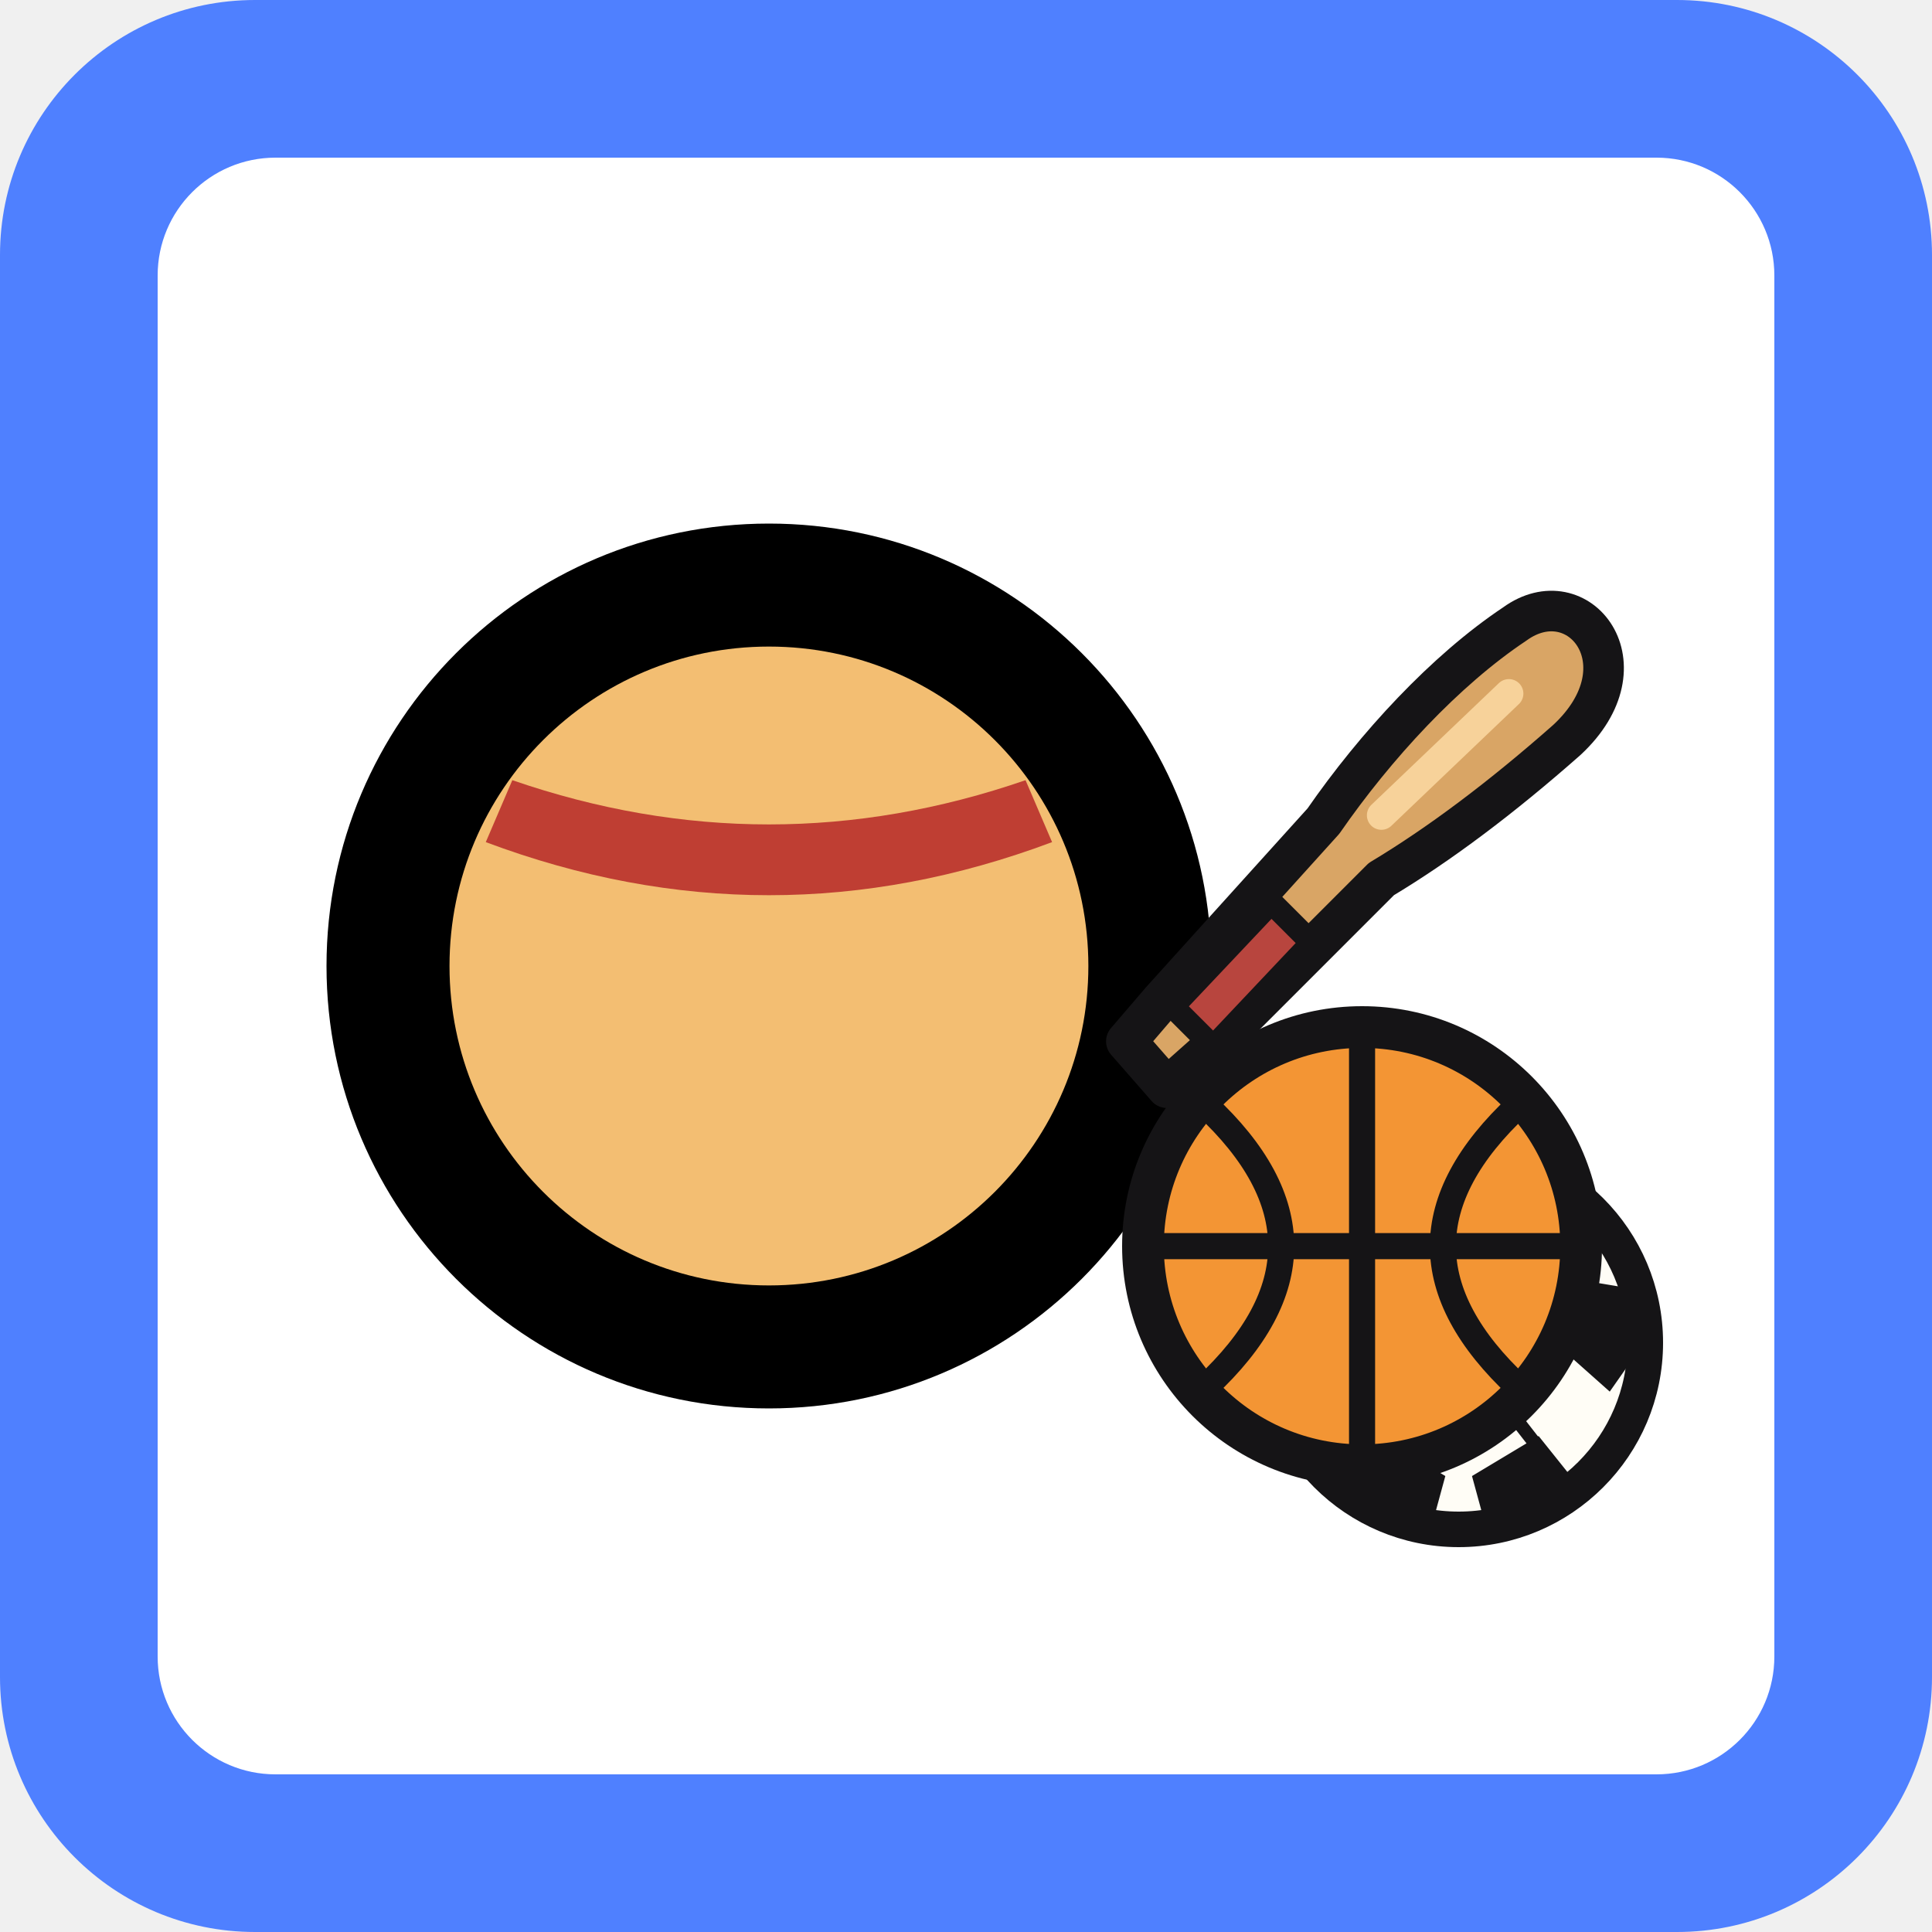
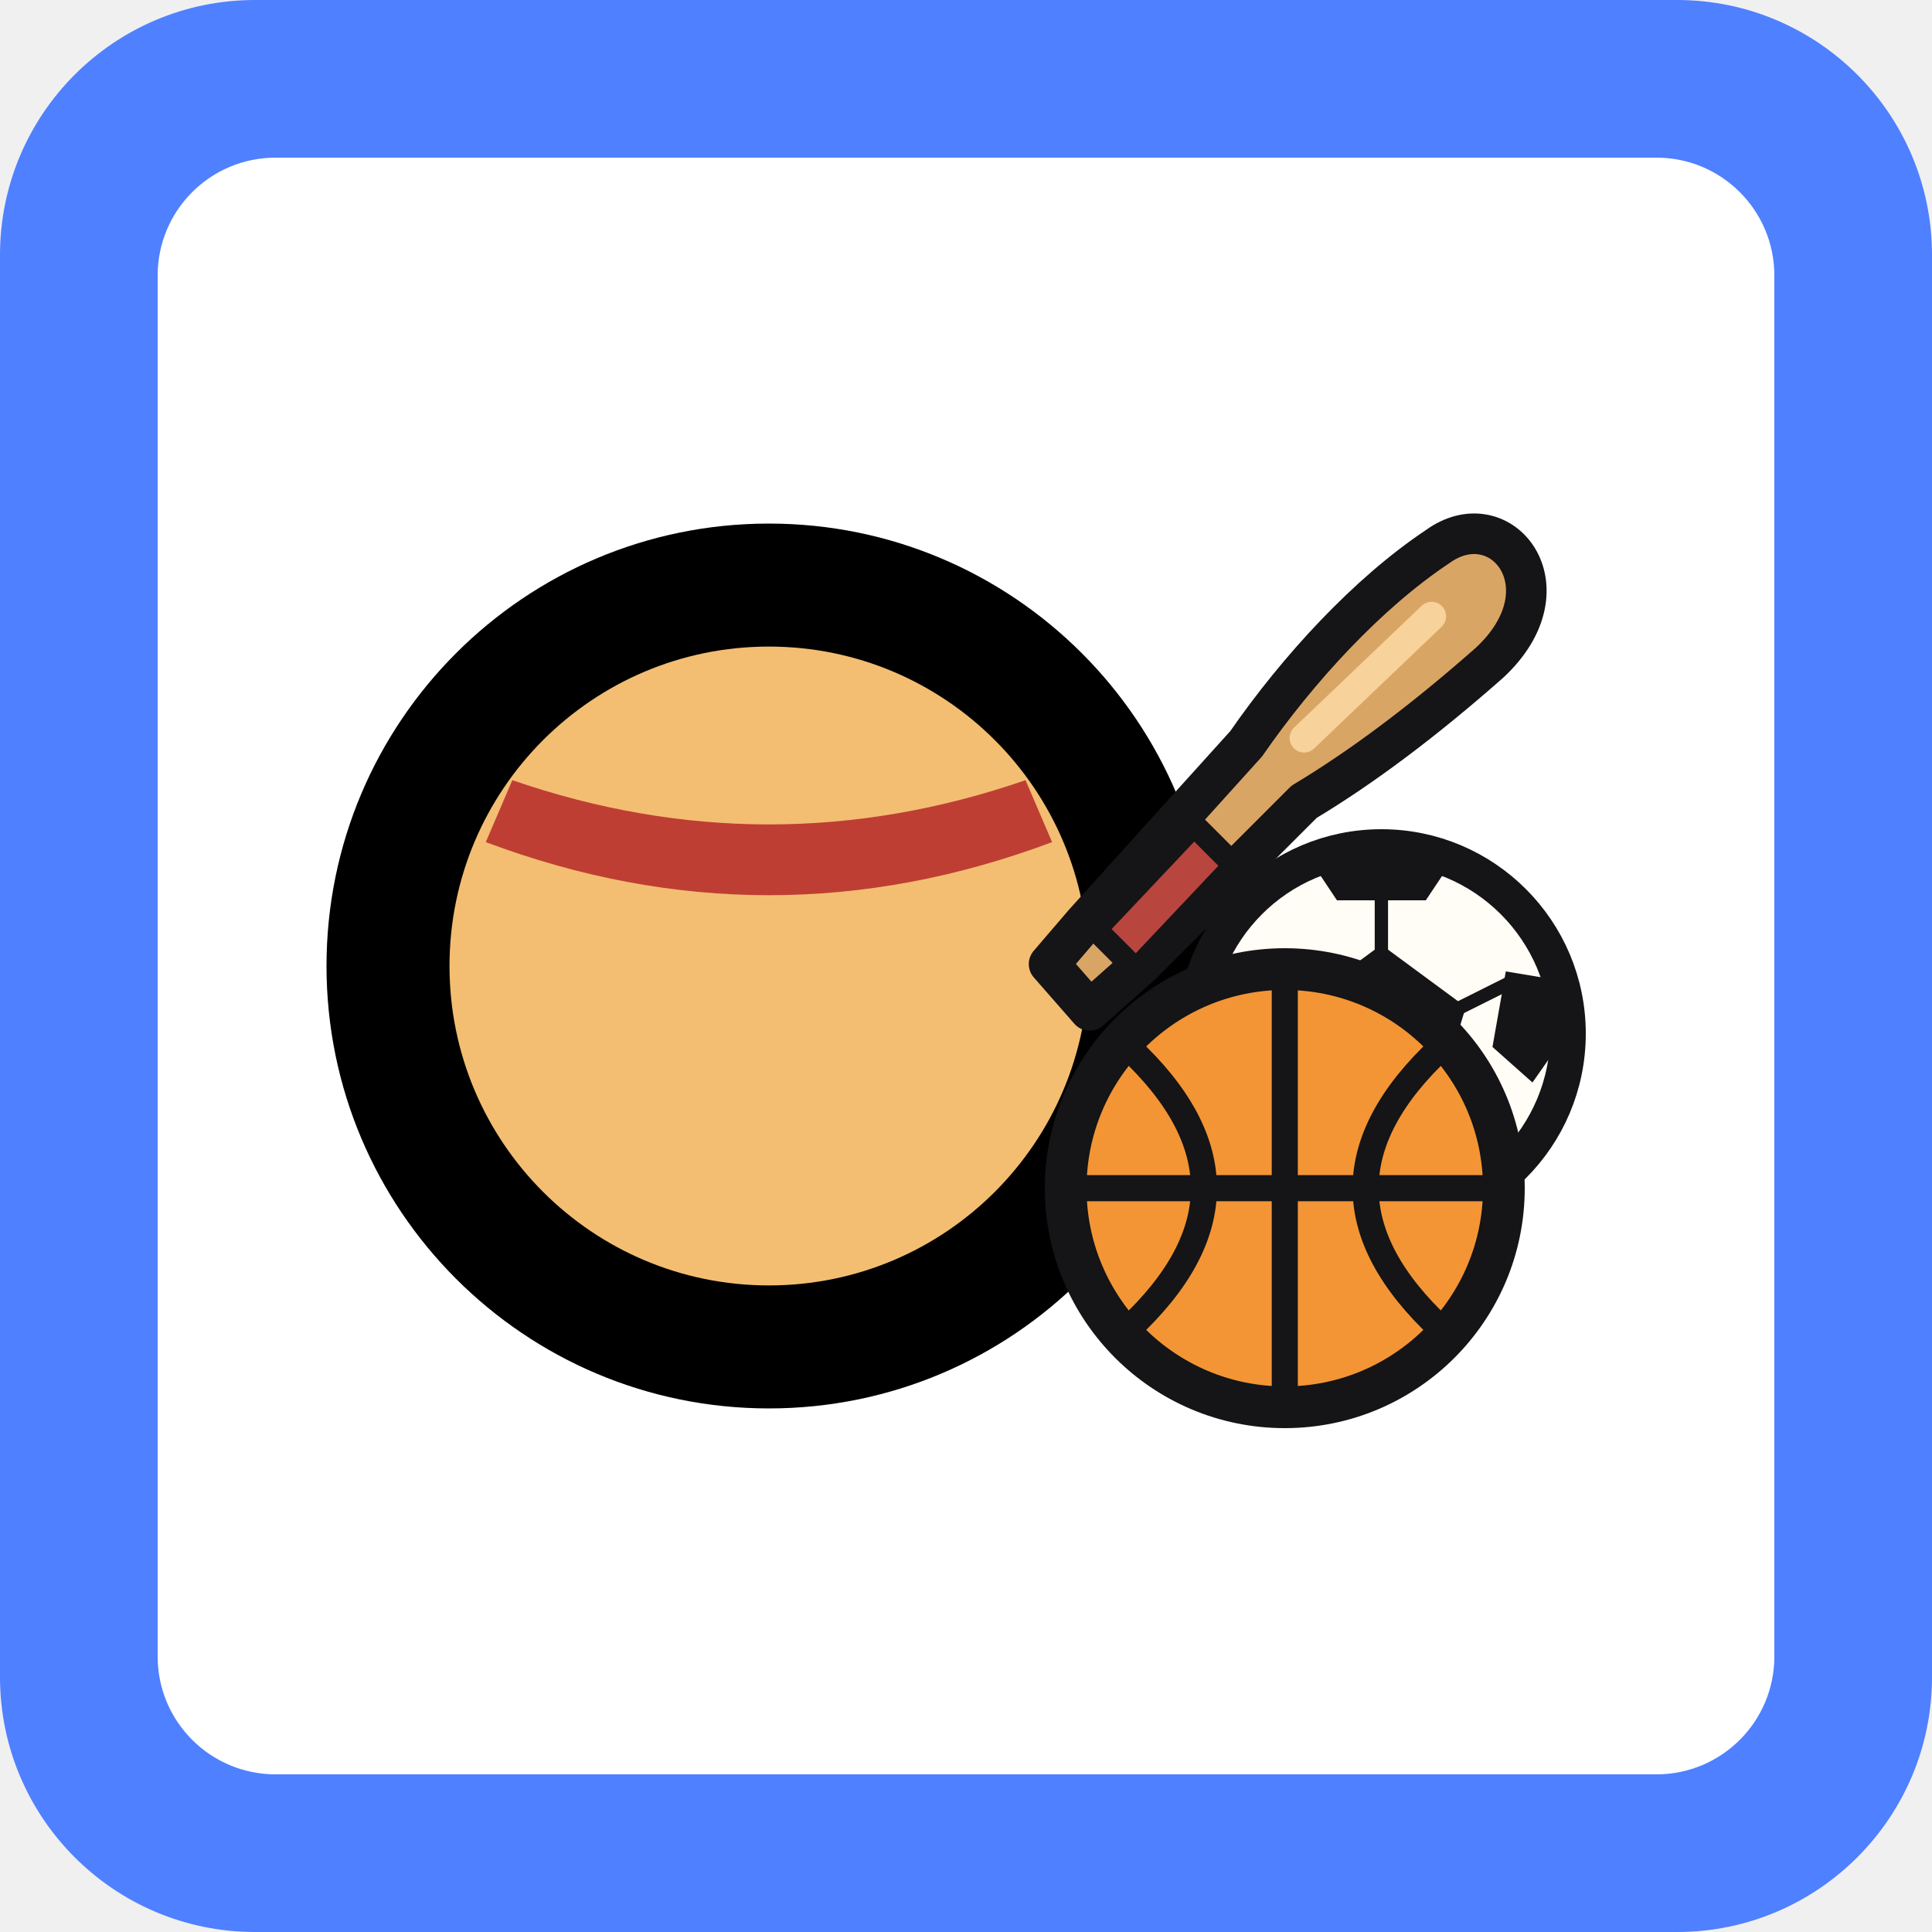
<svg xmlns="http://www.w3.org/2000/svg" width="100" height="100" viewBox="0 0 100 100">
  <defs>
    <clipPath id="inside">
      <rect x="10.5" y="10.5" width="79" height="79" rx="4" />
    </clipPath>
  </defs>
  <rect width="100" height="100" rx="13.2" fill="#4f80ff" />
  <rect x="8.16" y="8.16" width="83.68" height="83.68" rx="6.1" fill="#fff" />
  <g clip-path="url(#inside)">
    <g transform="translate(16.9 27.1) scale(0.458)">
      <circle cx="50" cy="50" r="50" fill="#000" />
      <circle cx="50" cy="50" r="36.1" fill="#f3be72" />
      <path d="M18 36q32 12 64 0l-3-7q-29 10-58 0Z" fill="#bf3e33" />
    </g>
-     <g transform="translate(55 29) scale(0.3)">
+     <g transform="translate(51 25) scale(0.3)">
      <g stroke-linecap="round" stroke-linejoin="round">
        <path d="M11 83l7 8 9-8 28-28q15-9 32-24c14-13 2-28-9-20-12 8-24 21-33 34L17 76Z" fill="#d9a565" stroke="#151416" stroke-width="7" />
        <path d="m19 77 7 7 17-18-7-7Z" fill="#b8453e" stroke="#151416" stroke-width="4" />
        <path d="M55 44 77 23" fill="none" stroke="#f7d29a" stroke-width="5" />
      </g>
    </g>
-     <g transform="translate(64 58) scale(0.23)">
+     <g transform="translate(60 42) scale(0.23)">
      <g stroke-linecap="round" stroke-linejoin="round">
        <circle cx="50" cy="50" r="42" fill="#fffdf6" stroke="#151416" stroke-width="8" />
        <path d="m50 30 19 14-7 23H38l-7-23Z M34 11l16-3 16 3-6 9H40ZM10 38l12-2 3 17-9 8-7-10ZM90 38l-12-2-3 17 9 8 7-10ZM24 81l8-10 15 9-3 11ZM76 81l-8-10-15 9 3 11Z" fill="#151416" />
        <path d="M50 17v15m18 12 12-6M62 66l7 9M38 66l-7 9M32 44l-12-6" fill="none" stroke="#151416" stroke-width="3" />
      </g>
    </g>
-     <g transform="translate(57 51) scale(0.27)">
+     <g transform="translate(53 48) scale(0.27)">
      <g stroke-linecap="round" stroke-linejoin="round">
        <circle cx="50" cy="50" r="42" fill="#f39534" stroke="#151416" stroke-width="8" />
        <path d="M50 9v82M9 50h82M20 23q29 27 0 54m60-54q-29 27 0 54" fill="none" stroke="#151416" stroke-width="5" />
      </g>
    </g>
  </g>
</svg>
